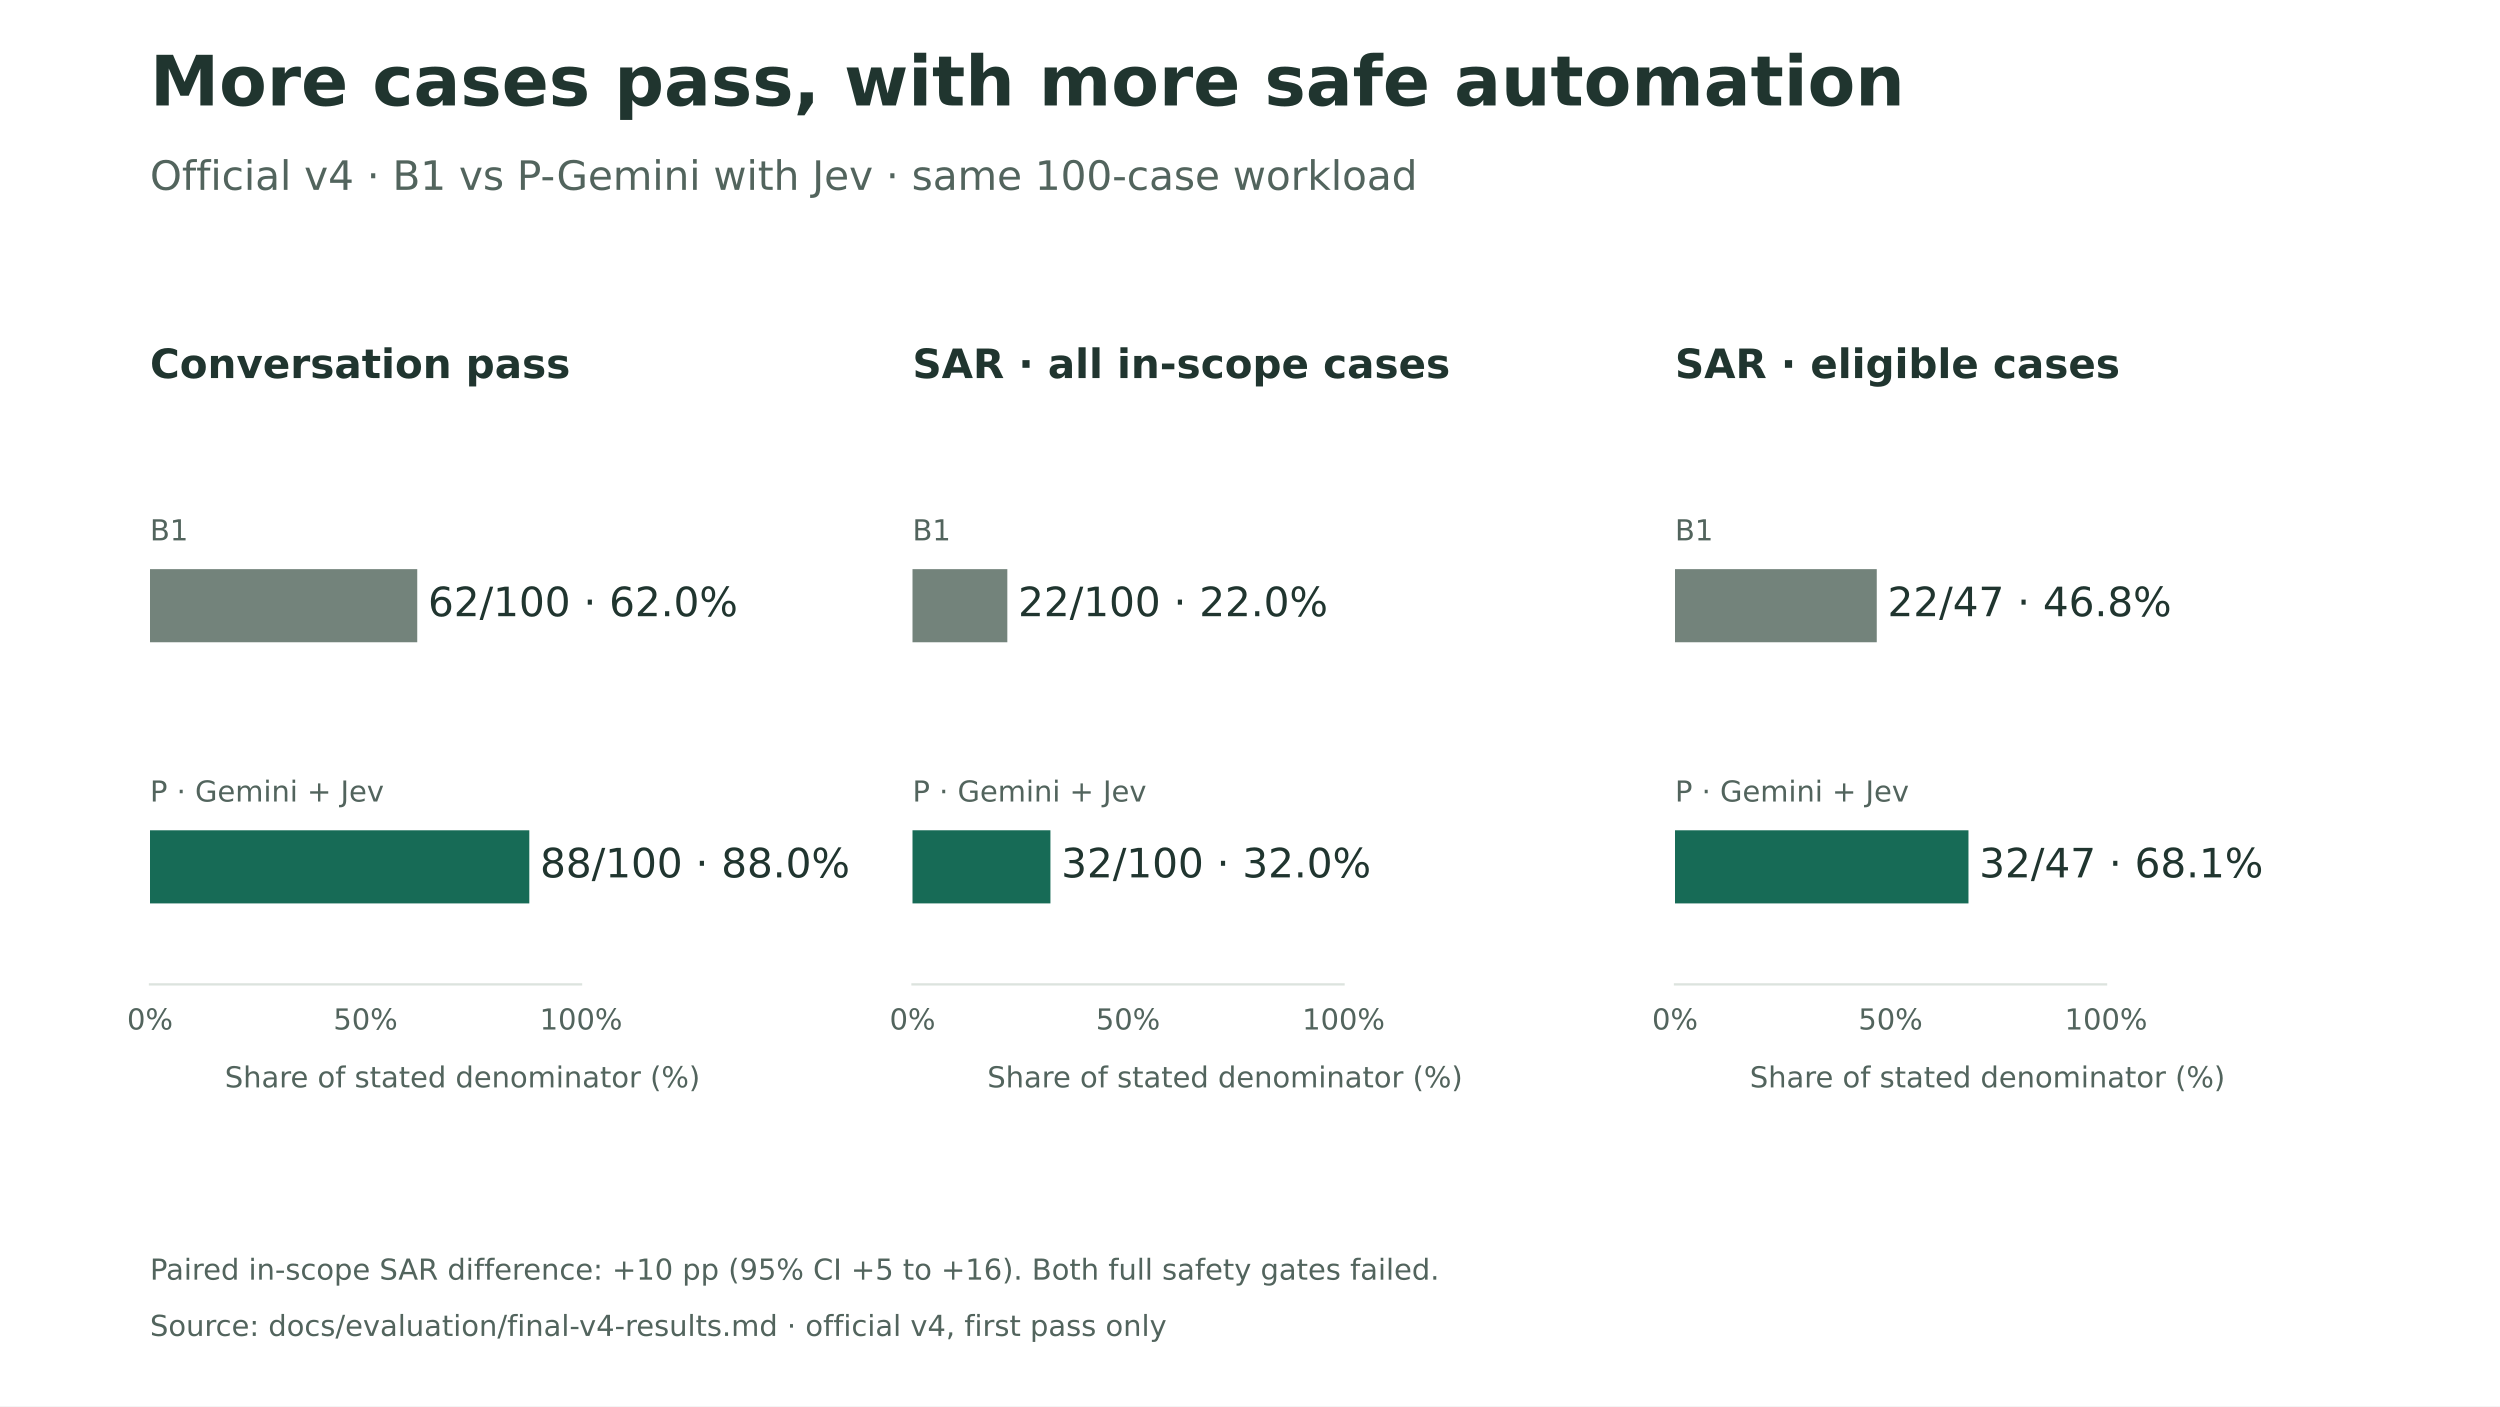
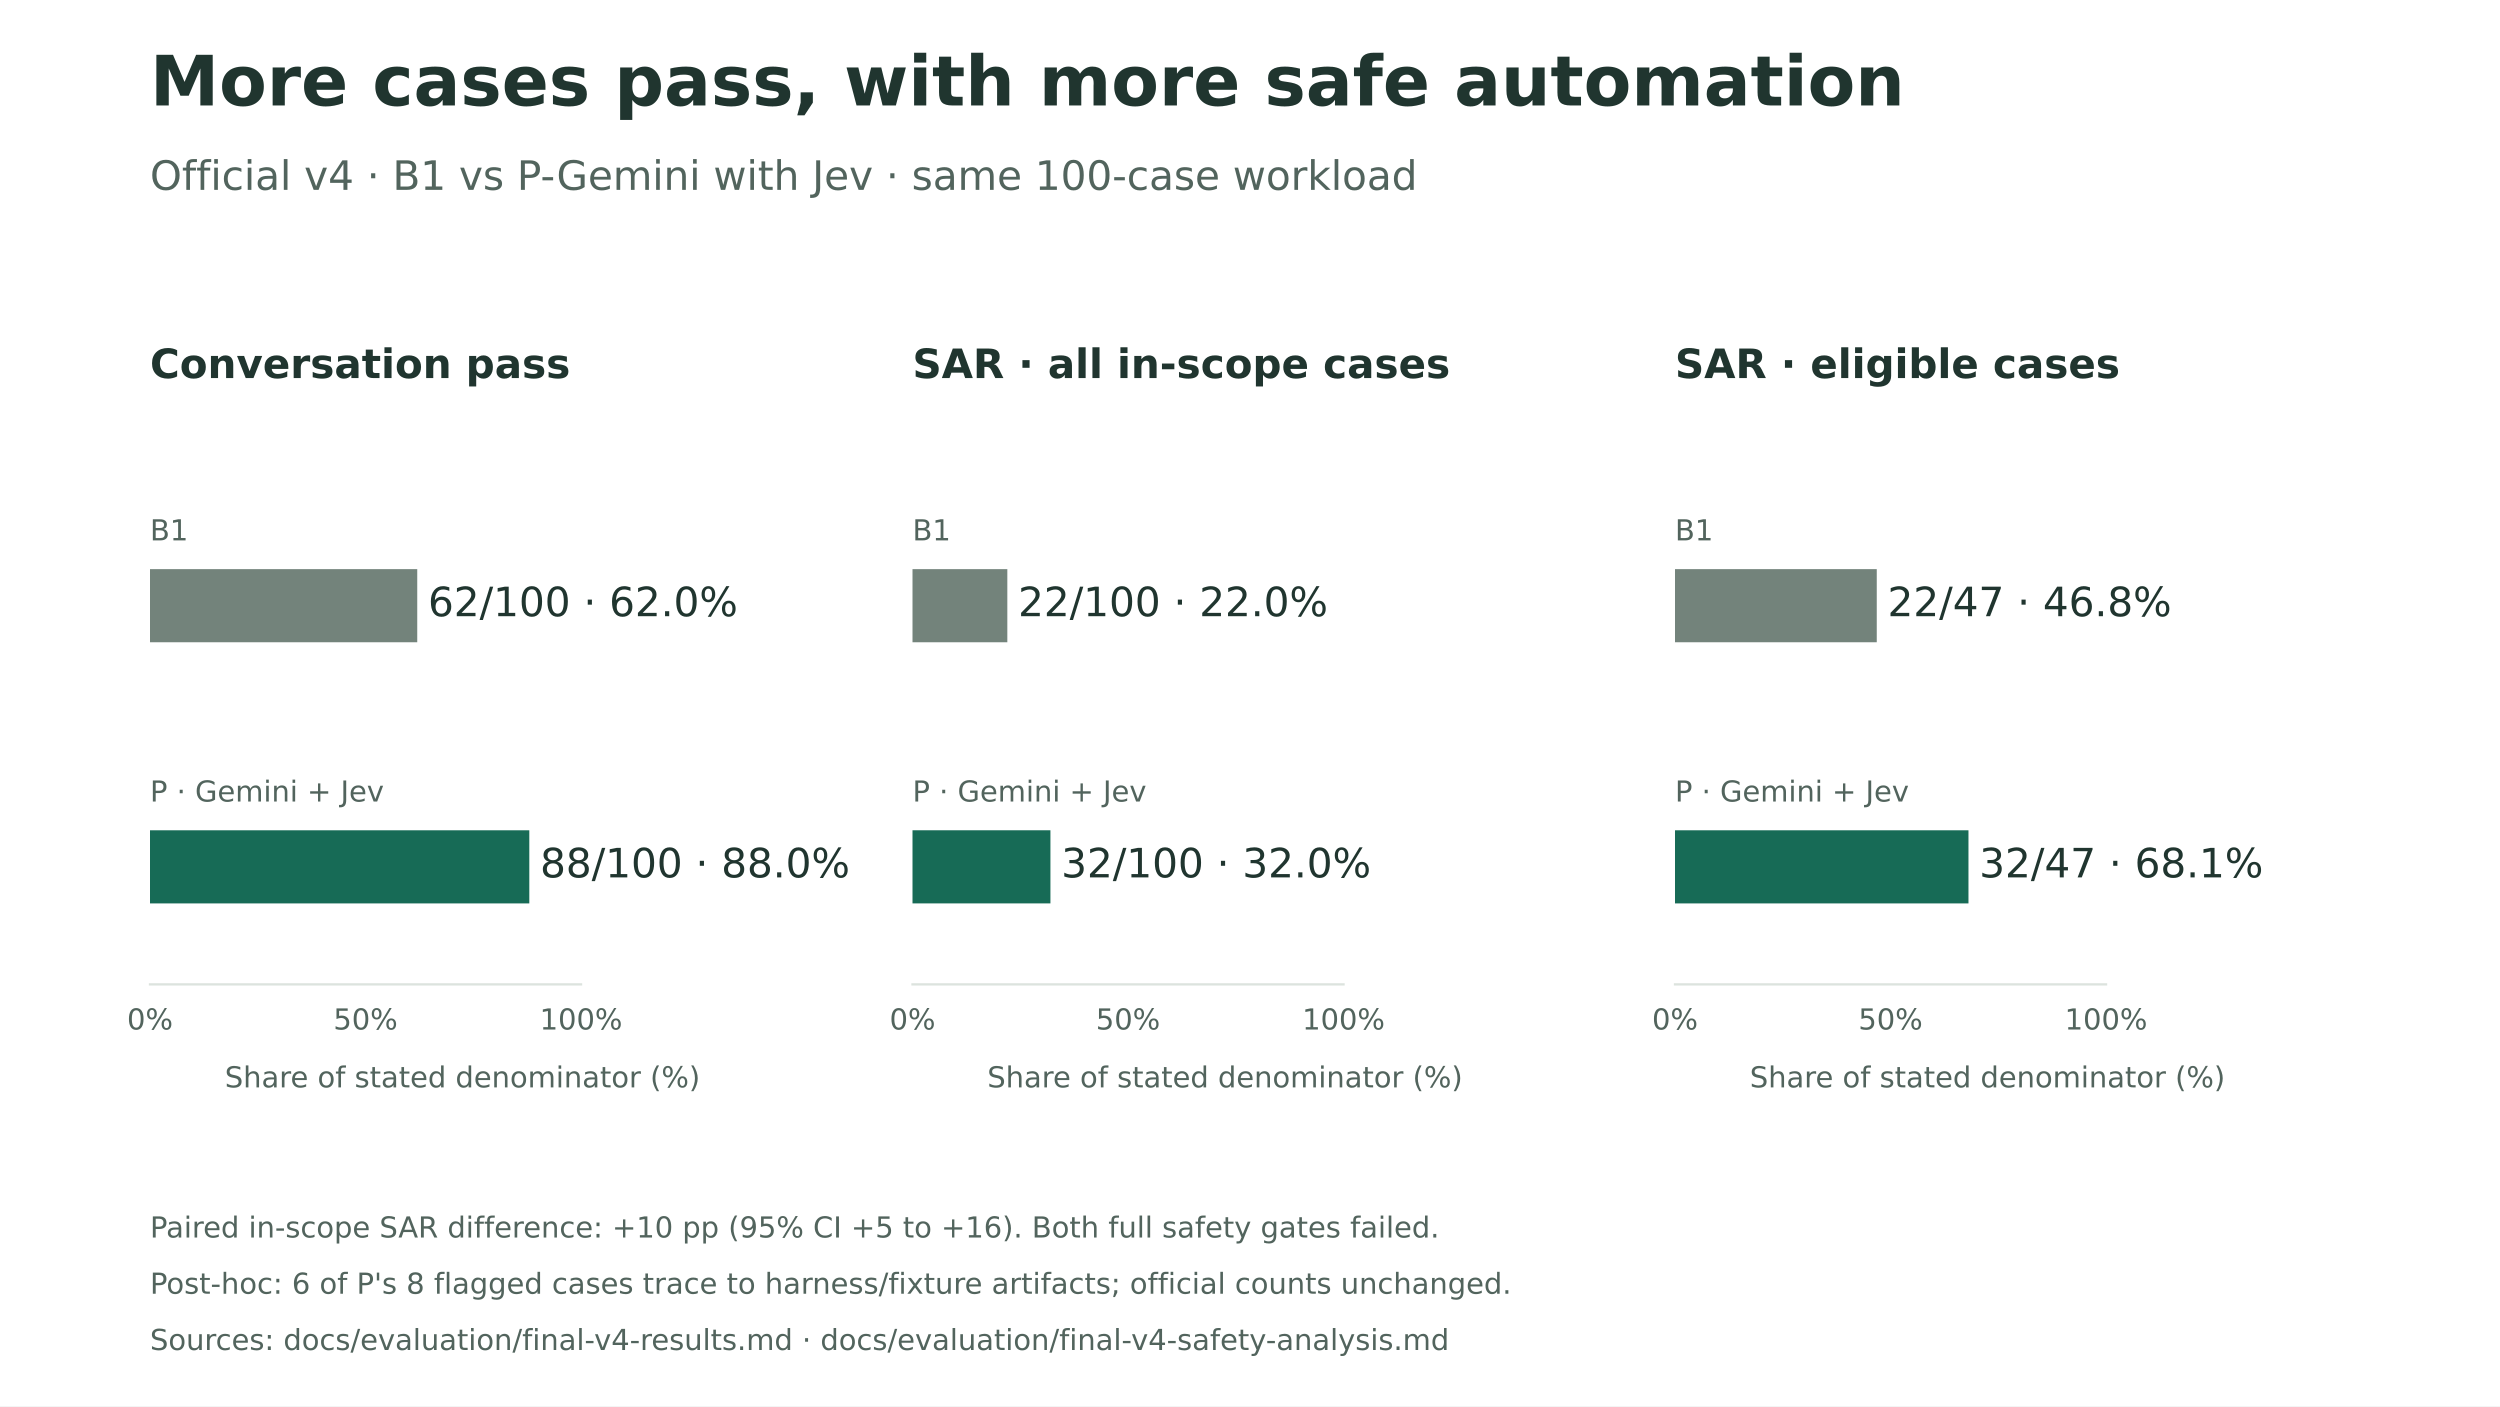
<svg xmlns="http://www.w3.org/2000/svg" width="864pt" height="486pt" viewBox="0 0 864 486" version="1.1">
  <defs>
    <style type="text/css">*{stroke-linejoin: round; stroke-linecap: butt}</style>
  </defs>
  <g id="figure_1">
    <g id="patch_1">
      <path d="M 0 486  L 864 486  L 864 0  L 0 0  z " style="fill: #ffffff" />
    </g>
    <g id="axes_1">
      <g id="patch_2">
        <path d="M 51.84 340.2  L 267.84 340.2  L 267.84 150.66  L 51.84 150.66  z " style="fill: #ffffff" />
      </g>
      <g id="patch_3">
        <path d="M 51.84 221.963  L 144.199 221.963  L 144.199 196.691  L 51.84 196.691  z " clip-path="url(#p845507f3bc)" style="fill: #73837b" />
      </g>
      <g id="patch_4">
        <path d="M 51.84 312.22  L 182.93 312.22  L 182.93 286.948  L 51.84 286.948  z " clip-path="url(#p845507f3bc)" style="fill: #176b56" />
      </g>
      <g id="matplotlib.axis_1">
        <g id="xtick_1">
          <g id="line2d_1" />
          <g id="text_1">
            <text style="font-size: 10px; font-family: 'DejaVu Sans'; text-anchor: middle; fill: #52645d" x="51.84" y="355.798" transform="rotate(-0 51.84 355.7977)">0%</text>
          </g>
        </g>
        <g id="xtick_2">
          <g id="line2d_2" />
          <g id="text_2">
            <text style="font-size: 10px; font-family: 'DejaVu Sans'; text-anchor: middle; fill: #52645d" x="126.323" y="355.798" transform="rotate(-0 126.3228 355.7977)">50%</text>
          </g>
        </g>
        <g id="xtick_3">
          <g id="line2d_3" />
          <g id="text_3">
            <text style="font-size: 10px; font-family: 'DejaVu Sans'; text-anchor: middle; fill: #52645d" x="200.806" y="355.798" transform="rotate(-0 200.8055 355.7977)">100%</text>
          </g>
        </g>
        <g id="text_4">
          <text style="font-size: 10px; font-family: 'DejaVu Sans'; text-anchor: middle; fill: #52645d" x="159.84" y="375.798" transform="rotate(-0 159.84 375.7984)">Share of stated denominator (%)</text>
        </g>
      </g>
      <g id="matplotlib.axis_2" />
      <g id="patch_5">
        <path d="M 51.84 340.2  L 200.806 340.2  " style="fill: none; stroke: #dce3de; stroke-width: 0.8; stroke-linejoin: miter; stroke-linecap: square" />
      </g>
      <g id="text_5">
        <text style="font-size: 10px; font-family: 'DejaVu Sans'; text-anchor: start; fill: #52645d" x="51.84" y="186.763" transform="rotate(-0 51.84 186.7629)">B1</text>
      </g>
      <g id="text_6">
        <text style="font-size: 14px; font-family: 'DejaVu Sans'; text-anchor: start; fill: #20352f" x="147.923" y="212.964" transform="rotate(-0 147.9228 212.9639)">62/100 · 62.0%</text>
      </g>
      <g id="text_7">
        <text style="font-size: 10px; font-family: 'DejaVu Sans'; text-anchor: start; fill: #52645d" x="51.84" y="277.02" transform="rotate(-0 51.84 277.02)">P · Gemini + Jev</text>
      </g>
      <g id="text_8">
        <text style="font-size: 14px; font-family: 'DejaVu Sans'; text-anchor: start; fill: #20352f" x="186.654" y="303.221" transform="rotate(-0 186.6538 303.221)">88/100 · 88.0%</text>
      </g>
      <g id="text_9">
        <text style="font-weight: 700; font-size: 14px; font-family: 'DejaVu Sans'; text-anchor: start; fill: #20352f" x="51.84" y="130.66" transform="rotate(-0 51.84 130.66)">Conversation pass</text>
      </g>
    </g>
    <g id="axes_2">
      <g id="patch_6">
        <path d="M 315.36 340.2  L 531.36 340.2  L 531.36 150.66  L 315.36 150.66  z " style="fill: #ffffff" />
      </g>
      <g id="patch_7">
        <path d="M 315.36 221.963  L 348.132 221.963  L 348.132 196.691  L 315.36 196.691  z " clip-path="url(#p58788e89b5)" style="fill: #73837b" />
      </g>
      <g id="patch_8">
        <path d="M 315.36 312.22  L 363.029 312.22  L 363.029 286.948  L 315.36 286.948  z " clip-path="url(#p58788e89b5)" style="fill: #176b56" />
      </g>
      <g id="matplotlib.axis_3">
        <g id="xtick_4">
          <g id="line2d_4" />
          <g id="text_10">
            <text style="font-size: 10px; font-family: 'DejaVu Sans'; text-anchor: middle; fill: #52645d" x="315.36" y="355.798" transform="rotate(-0 315.36 355.7977)">0%</text>
          </g>
        </g>
        <g id="xtick_5">
          <g id="line2d_5" />
          <g id="text_11">
            <text style="font-size: 10px; font-family: 'DejaVu Sans'; text-anchor: middle; fill: #52645d" x="389.843" y="355.798" transform="rotate(-0 389.8428 355.7977)">50%</text>
          </g>
        </g>
        <g id="xtick_6">
          <g id="line2d_6" />
          <g id="text_12">
            <text style="font-size: 10px; font-family: 'DejaVu Sans'; text-anchor: middle; fill: #52645d" x="464.326" y="355.798" transform="rotate(-0 464.3255 355.7977)">100%</text>
          </g>
        </g>
        <g id="text_13">
          <text style="font-size: 10px; font-family: 'DejaVu Sans'; text-anchor: middle; fill: #52645d" x="423.36" y="375.798" transform="rotate(-0 423.36 375.7984)">Share of stated denominator (%)</text>
        </g>
      </g>
      <g id="matplotlib.axis_4" />
      <g id="patch_9">
        <path d="M 315.36 340.2  L 464.326 340.2  " style="fill: none; stroke: #dce3de; stroke-width: 0.8; stroke-linejoin: miter; stroke-linecap: square" />
      </g>
      <g id="text_14">
        <text style="font-size: 10px; font-family: 'DejaVu Sans'; text-anchor: start; fill: #52645d" x="315.36" y="186.763" transform="rotate(-0 315.36 186.7629)">B1</text>
      </g>
      <g id="text_15">
        <text style="font-size: 14px; font-family: 'DejaVu Sans'; text-anchor: start; fill: #20352f" x="351.857" y="212.964" transform="rotate(-0 351.8566 212.9639)">22/100 · 22.0%</text>
      </g>
      <g id="text_16">
        <text style="font-size: 10px; font-family: 'DejaVu Sans'; text-anchor: start; fill: #52645d" x="315.36" y="277.02" transform="rotate(-0 315.36 277.02)">P · Gemini + Jev</text>
      </g>
      <g id="text_17">
        <text style="font-size: 14px; font-family: 'DejaVu Sans'; text-anchor: start; fill: #20352f" x="366.753" y="303.221" transform="rotate(-0 366.7531 303.221)">32/100 · 32.0%</text>
      </g>
      <g id="text_18">
        <text style="font-weight: 700; font-size: 14px; font-family: 'DejaVu Sans'; text-anchor: start; fill: #20352f" x="315.36" y="130.66" transform="rotate(-0 315.36 130.66)">SAR · all in-scope cases</text>
      </g>
    </g>
    <g id="axes_3">
      <g id="patch_10">
        <path d="M 578.88 340.2  L 794.88 340.2  L 794.88 150.66  L 578.88 150.66  z " style="fill: #ffffff" />
      </g>
      <g id="patch_11">
        <path d="M 578.88 221.963  L 648.609 221.963  L 648.609 196.691  L 578.88 196.691  z " clip-path="url(#p0ab6ac63b4)" style="fill: #73837b" />
      </g>
      <g id="patch_12">
        <path d="M 578.88 312.22  L 680.303 312.22  L 680.303 286.948  L 578.88 286.948  z " clip-path="url(#p0ab6ac63b4)" style="fill: #176b56" />
      </g>
      <g id="matplotlib.axis_5">
        <g id="xtick_7">
          <g id="line2d_7" />
          <g id="text_19">
            <text style="font-size: 10px; font-family: 'DejaVu Sans'; text-anchor: middle; fill: #52645d" x="578.88" y="355.798" transform="rotate(-0 578.88 355.7977)">0%</text>
          </g>
        </g>
        <g id="xtick_8">
          <g id="line2d_8" />
          <g id="text_20">
            <text style="font-size: 10px; font-family: 'DejaVu Sans'; text-anchor: middle; fill: #52645d" x="653.363" y="355.798" transform="rotate(-0 653.3628 355.7977)">50%</text>
          </g>
        </g>
        <g id="xtick_9">
          <g id="line2d_9" />
          <g id="text_21">
            <text style="font-size: 10px; font-family: 'DejaVu Sans'; text-anchor: middle; fill: #52645d" x="727.846" y="355.798" transform="rotate(-0 727.8455 355.7977)">100%</text>
          </g>
        </g>
        <g id="text_22">
          <text style="font-size: 10px; font-family: 'DejaVu Sans'; text-anchor: middle; fill: #52645d" x="686.88" y="375.798" transform="rotate(-0 686.88 375.7984)">Share of stated denominator (%)</text>
        </g>
      </g>
      <g id="matplotlib.axis_6" />
      <g id="patch_13">
        <path d="M 578.88 340.2  L 727.846 340.2  " style="fill: none; stroke: #dce3de; stroke-width: 0.8; stroke-linejoin: miter; stroke-linecap: square" />
      </g>
      <g id="text_23">
        <text style="font-size: 10px; font-family: 'DejaVu Sans'; text-anchor: start; fill: #52645d" x="578.88" y="186.763" transform="rotate(-0 578.88 186.7629)">B1</text>
      </g>
      <g id="text_24">
        <text style="font-size: 14px; font-family: 'DejaVu Sans'; text-anchor: start; fill: #20352f" x="652.333" y="212.964" transform="rotate(-0 652.3327 212.9639)">22/47 · 46.8%</text>
      </g>
      <g id="text_25">
        <text style="font-size: 10px; font-family: 'DejaVu Sans'; text-anchor: start; fill: #52645d" x="578.88" y="277.02" transform="rotate(-0 578.88 277.02)">P · Gemini + Jev</text>
      </g>
      <g id="text_26">
        <text style="font-size: 14px; font-family: 'DejaVu Sans'; text-anchor: start; fill: #20352f" x="684.027" y="303.221" transform="rotate(-0 684.0275 303.221)">32/47 · 68.1%</text>
      </g>
      <g id="text_27">
        <text style="font-weight: 700; font-size: 14px; font-family: 'DejaVu Sans'; text-anchor: start; fill: #20352f" x="578.88" y="130.66" transform="rotate(-0 578.88 130.66)">SAR · eligible cases</text>
      </g>
    </g>
    <g id="text_28">
      <text style="font-weight: 700; font-size: 24px; font-family: 'DejaVu Sans'; text-anchor: start; fill: #20352f" x="51.84" y="36.45" transform="rotate(-0 51.84 36.45)">More cases pass, with more safe automation</text>
    </g>
    <g id="text_29">
      <text style="font-size: 14px; font-family: 'DejaVu Sans'; text-anchor: start; fill: #52645d" x="51.84" y="65.61" transform="rotate(-0 51.84 65.61)">Official v4 · B1 vs P-Gemini with Jev · same 100-case workload</text>
    </g>
    <g id="text_30">
-       <text style="font-size: 10px; font-family: 'DejaVu Sans'; text-anchor: start; fill: #52645d" x="51.84" y="442.26" transform="rotate(-0 51.84 442.26)">Paired in-scope SAR difference: +10 pp (95% CI +5 to +16). Both full safety gates failed.</text>
+       <text style="font-size: 10px; font-family: 'DejaVu Sans'; text-anchor: start; fill: #52645d" x="51.84" y="427.68" transform="rotate(-0 51.84 427.68)">Paired in-scope SAR difference: +10 pp (95% CI +5 to +16). Both full safety gates failed.</text>
    </g>
    <g id="text_31">
-       <text style="font-size: 10px; font-family: 'DejaVu Sans'; text-anchor: start; fill: #52645d" x="51.84" y="461.7" transform="rotate(-0 51.84 461.7)">Source: docs/evaluation/final-v4-results.md · official v4, first pass only</text>
+       <text style="font-size: 10px; font-family: 'DejaVu Sans'; text-anchor: start; fill: #52645d" x="51.84" y="447.12" transform="rotate(-0 51.84 447.12)">Post-hoc: 6 of P's 8 flagged cases trace to harness/fixture artifacts; official counts unchanged.</text>
+     </g>
+     <g id="text_32">
+       <text style="font-size: 10px; font-family: 'DejaVu Sans'; text-anchor: start; fill: #52645d" x="51.84" y="466.56" transform="rotate(-0 51.84 466.56)">Sources: docs/evaluation/final-v4-results.md · docs/evaluation/final-v4-safety-analysis.md</text>
    </g>
  </g>
  <defs>
    <clipPath id="p845507f3bc">
      <rect x="51.84" y="150.66" width="216" height="189.54" />
    </clipPath>
    <clipPath id="p58788e89b5">
      <rect x="315.36" y="150.66" width="216" height="189.54" />
    </clipPath>
    <clipPath id="p0ab6ac63b4">
      <rect x="578.88" y="150.66" width="216" height="189.54" />
    </clipPath>
  </defs>
</svg>
